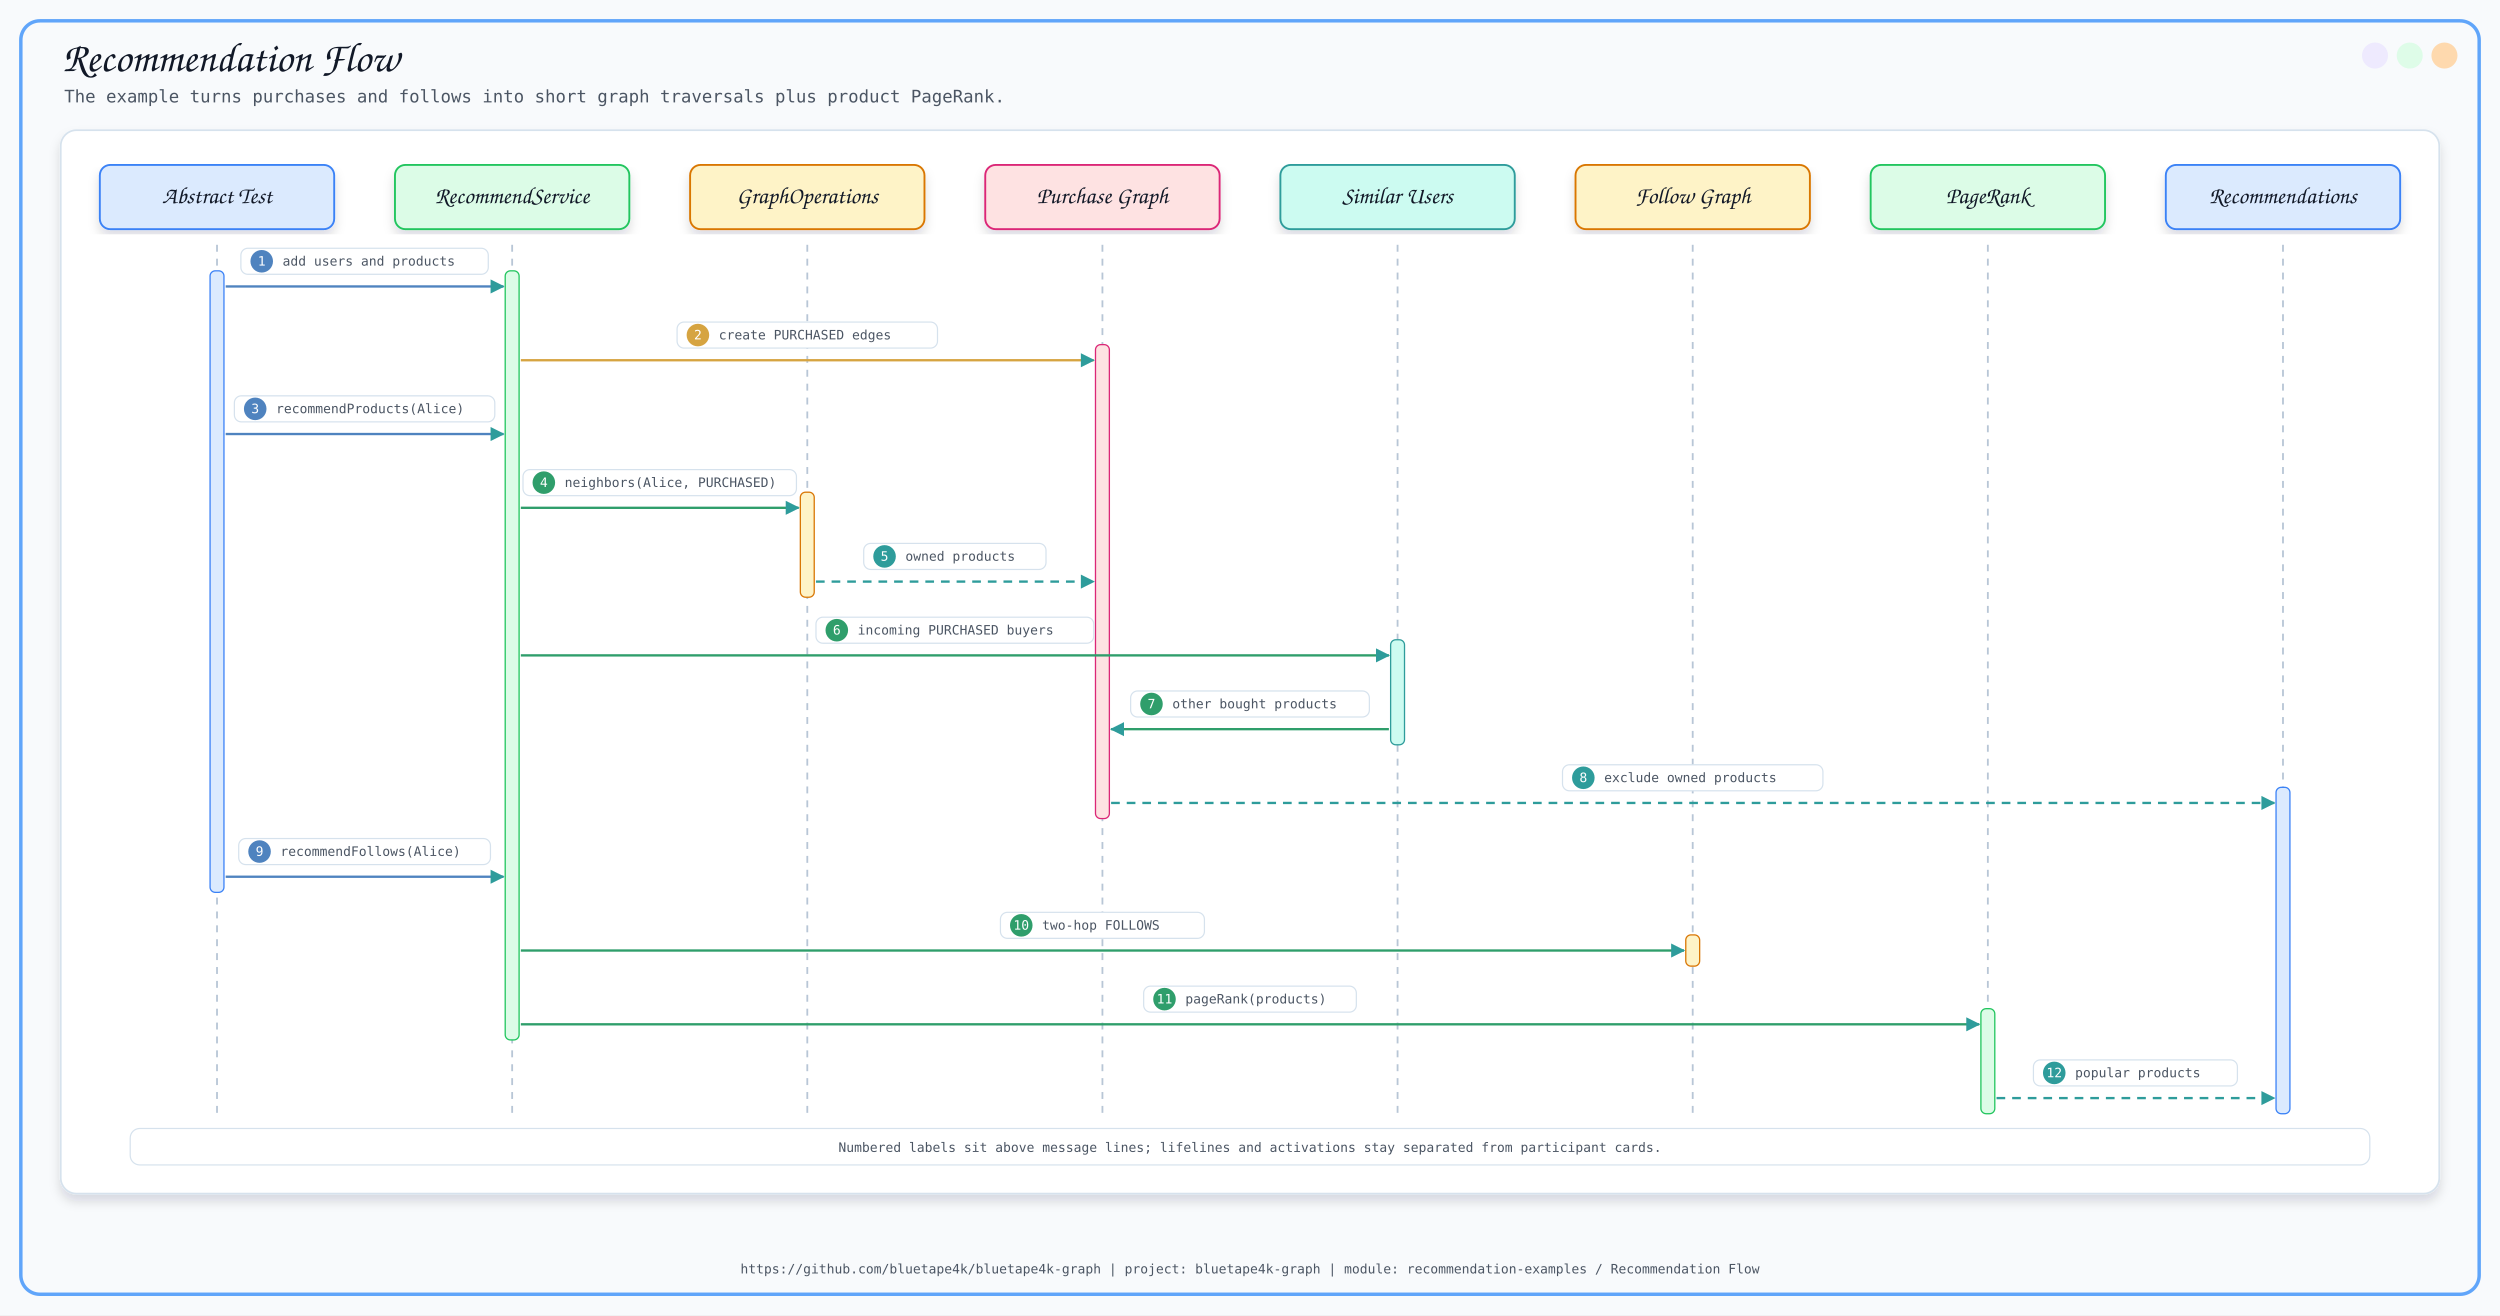
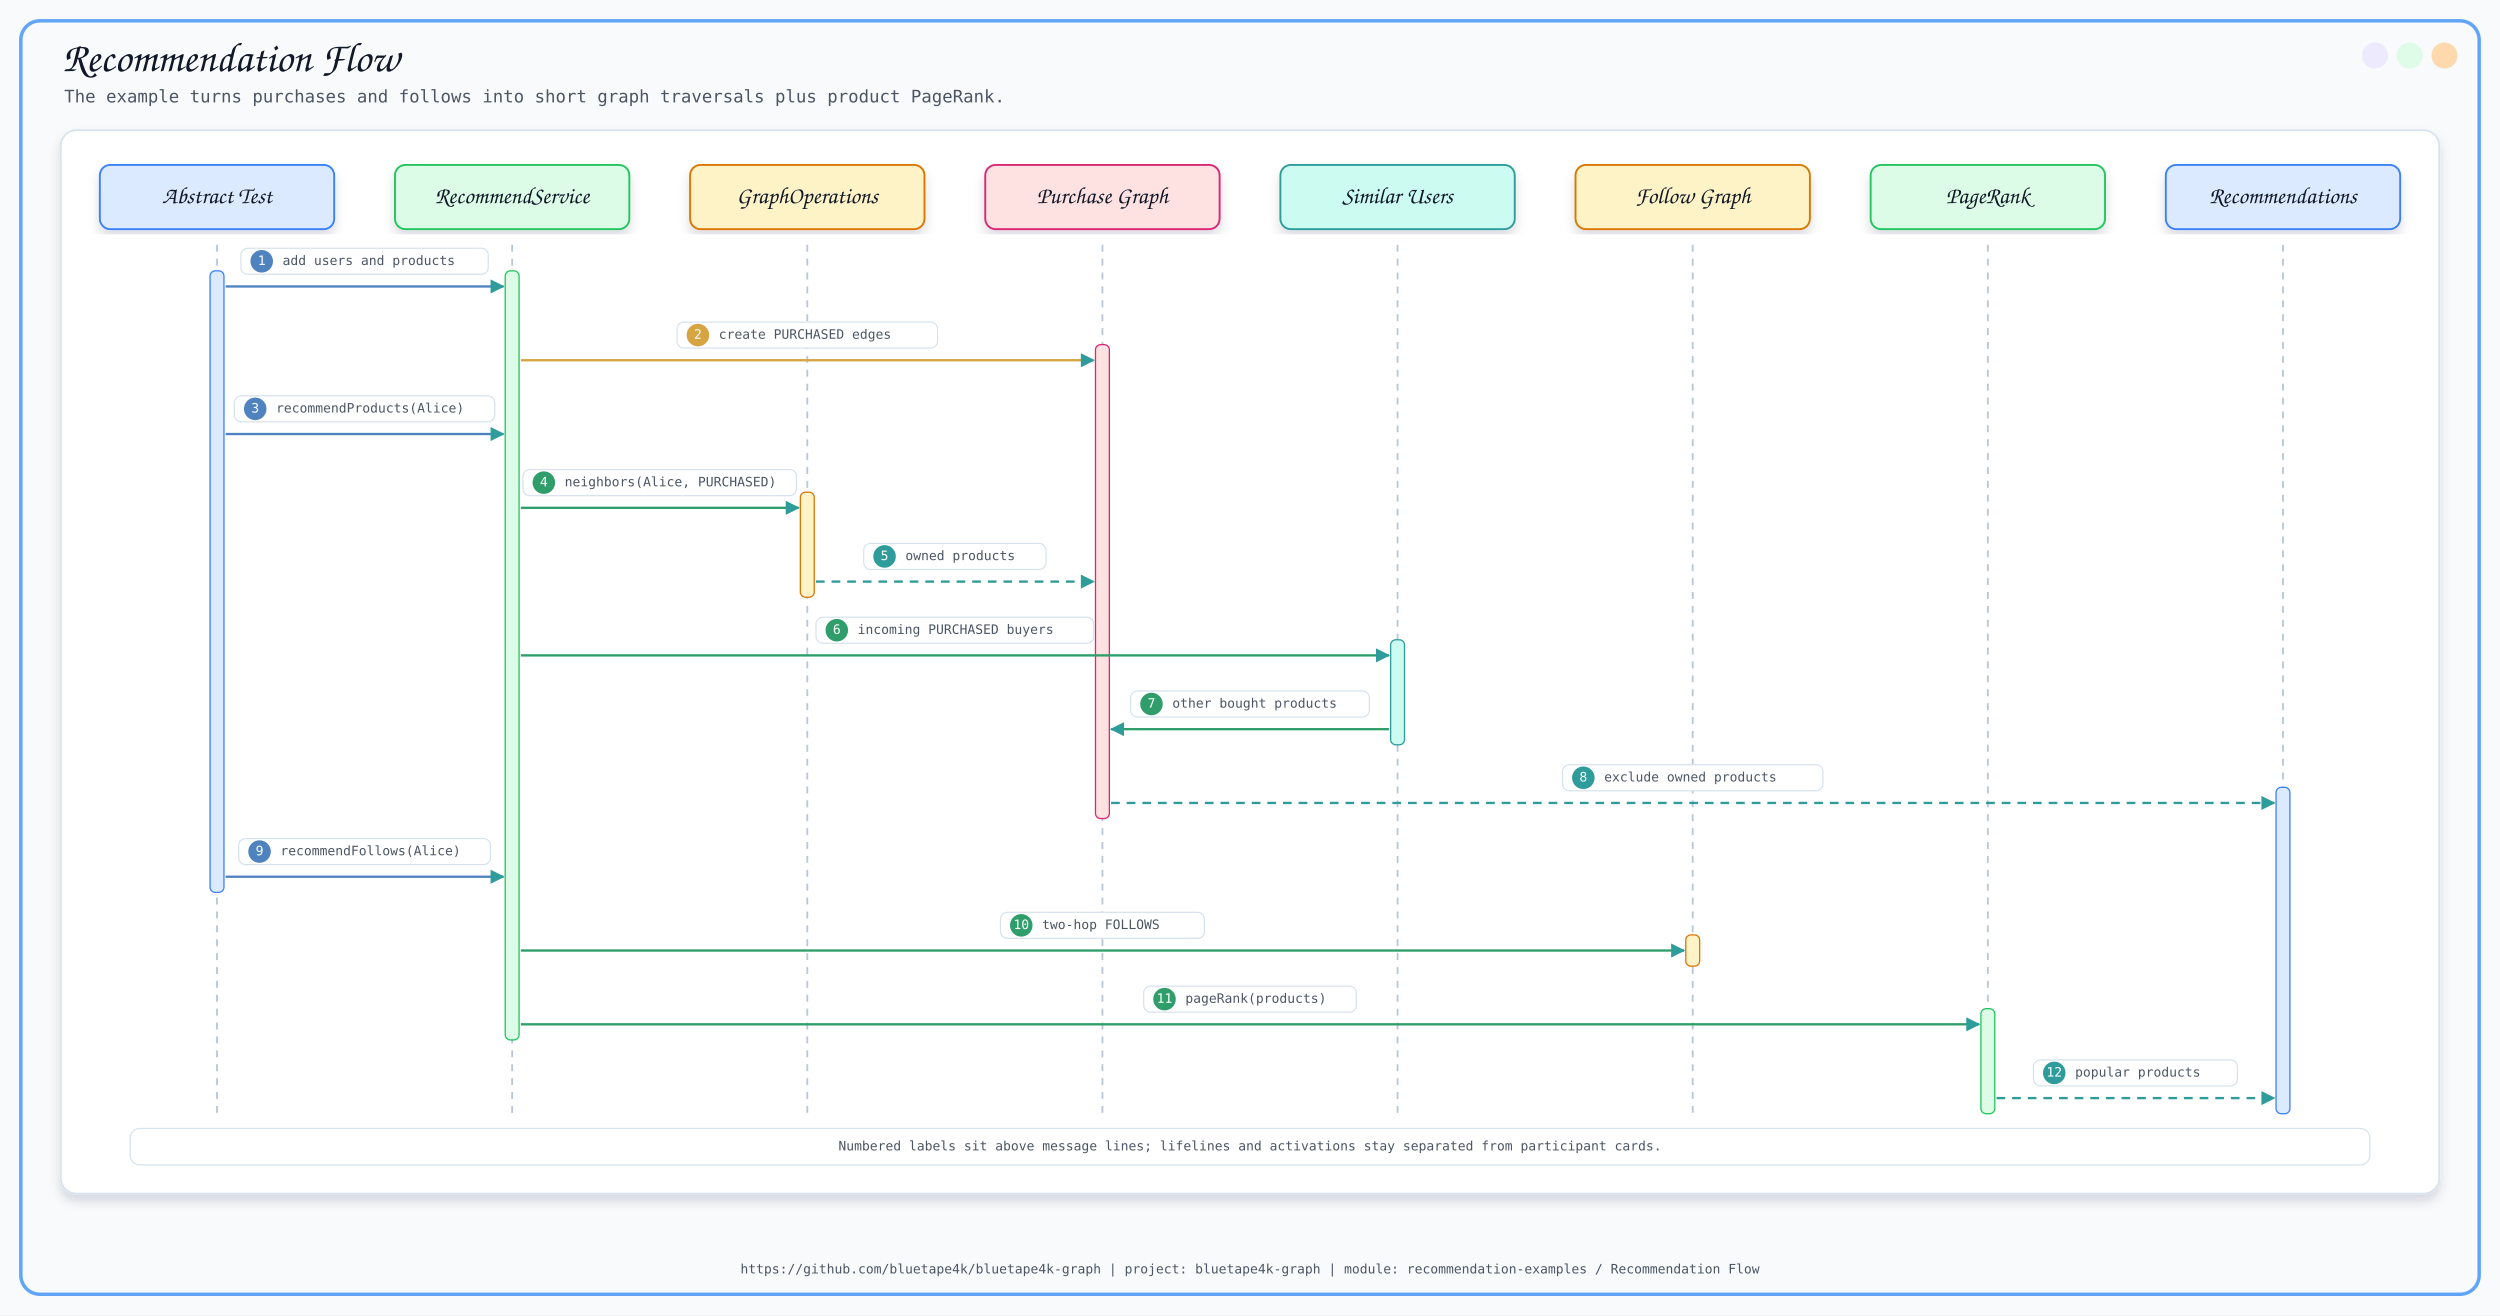
<svg xmlns="http://www.w3.org/2000/svg" width="2880" height="1515" viewBox="0 0 2880 1515">
  <defs>
    <filter id="softShadow" x="-8%" y="-8%" width="116%" height="116%">
      <feDropShadow dx="0" dy="8" stdDeviation="6" flood-color="#0F172A" flood-opacity="0.14" />
    </filter>
    <marker id="arrow" viewBox="0 0 10 10" refX="9" refY="5" markerWidth="8" markerHeight="8" orient="auto-start-reverse">
      <path d="M 0 0 L 10 5 L 0 10 z" fill="#2563EB" />
    </marker>
  </defs>
  <style>
      .title { font-family: 'Architects Daughter', cursive; font-size: 48px; fill: #111827; }
      .subtitle { font-family: 'Comic Mono', monospace; font-size: 20px; fill: #4B5563; }
      .label { font-family: 'Architects Daughter', cursive; font-size: 27px; fill: #111827; }
      .small { font-family: 'Comic Mono', monospace; font-size: 18px; fill: #374151; }
      .tiny { font-family: 'Comic Mono', monospace; font-size: 15px; fill: #4B5563; }
      .card { filter: url(#softShadow); }
      .line { stroke: #2563EB; stroke-width: 3; fill: none; marker-end: url(#arrow); }
      .thin { stroke: #60A5FA; stroke-width: 2; fill: none; marker-end: url(#arrow); }
      .dash { stroke: #64748B; stroke-width: 2; stroke-dasharray: 8 8; fill: none; marker-end: url(#arrow); }
    </style>
  <defs>
    <marker id="seqArrow" markerWidth="6" markerHeight="6" refX="5.5" refY="3" orient="auto" markerUnits="strokeWidth">
      <path d="M 0 0 L 6 3 L 0 6 z" fill="#2E9C9B" />
    </marker>
  </defs>
  <rect x="0" y="0" width="2880" height="1515" fill="#F8FAFC" />
  <rect x="24" y="24" width="2832" height="1467" rx="22" fill="none" stroke="#60A5FA" stroke-width="4" />
  <circle cx="2816" cy="64" r="15" fill="#FED7AA" opacity="0.95" />
  <circle cx="2776" cy="64" r="15" fill="#DCFCE7" opacity="0.95" />
  <circle cx="2736" cy="64" r="15" fill="#EDE9FE" opacity="0.95" />
  <text x="72" y="82" class="title">Recommendation Flow</text>
  <text x="74" y="118" class="subtitle">The example turns purchases and follows into short graph traversals plus product PageRank.</text>
  <text x="1440.0" y="1467" text-anchor="middle" class="tiny">https://github.com/bluetape4k/bluetape4k-graph | project: bluetape4k-graph | module: recommendation-examples / Recommendation Flow</text>
  <rect x="70" y="150" width="2740" height="1225" rx="18" fill="#FFFFFF" stroke="#D6E2ED" stroke-width="2" filter="url(#softShadow)" />
  <rect x="115.0" y="190" width="270" height="74" rx="12" fill="#DBEAFE" stroke="#3B82F6" stroke-width="2.2" filter="url(#softShadow)" />
-   <text x="250.0" y="227" text-anchor="middle" dominant-baseline="middle" class="label">Abstract Test</text>
+   <text x="250.0" y="227.0" text-anchor="middle" dominant-baseline="middle" class="label">Abstract Test</text>
  <line x1="250.0" y1="282" x2="250.0" y2="1283" stroke="#B8C6D6" stroke-width="2.1" stroke-dasharray="8 8" />
  <rect x="455.0" y="190" width="270" height="74" rx="12" fill="#DCFCE7" stroke="#22C55E" stroke-width="2.2" filter="url(#softShadow)" />
-   <text x="590.0" y="227" text-anchor="middle" dominant-baseline="middle" class="label">RecommendService</text>
+   <text x="590.0" y="227.0" text-anchor="middle" dominant-baseline="middle" class="label">RecommendService</text>
  <line x1="590.0" y1="282" x2="590.0" y2="1283" stroke="#B8C6D6" stroke-width="2.1" stroke-dasharray="8 8" />
  <rect x="795.0" y="190" width="270" height="74" rx="12" fill="#FEF3C7" stroke="#D97706" stroke-width="2.2" filter="url(#softShadow)" />
-   <text x="930.0" y="227" text-anchor="middle" dominant-baseline="middle" class="label">GraphOperations</text>
+   <text x="930.0" y="227.0" text-anchor="middle" dominant-baseline="middle" class="label">GraphOperations</text>
  <line x1="930.0" y1="282" x2="930.0" y2="1283" stroke="#B8C6D6" stroke-width="2.1" stroke-dasharray="8 8" />
  <rect x="1135.0" y="190" width="270" height="74" rx="12" fill="#FEE2E2" stroke="#DB2777" stroke-width="2.2" filter="url(#softShadow)" />
-   <text x="1270.0" y="227" text-anchor="middle" dominant-baseline="middle" class="label">Purchase Graph</text>
+   <text x="1270.0" y="227.0" text-anchor="middle" dominant-baseline="middle" class="label">Purchase Graph</text>
  <line x1="1270.0" y1="282" x2="1270.0" y2="1283" stroke="#B8C6D6" stroke-width="2.1" stroke-dasharray="8 8" />
  <rect x="1475.0" y="190" width="270" height="74" rx="12" fill="#CCFBF1" stroke="#2E9C9B" stroke-width="2.2" filter="url(#softShadow)" />
-   <text x="1610.0" y="227" text-anchor="middle" dominant-baseline="middle" class="label">Similar Users</text>
+   <text x="1610.0" y="227.0" text-anchor="middle" dominant-baseline="middle" class="label">Similar Users</text>
  <line x1="1610.0" y1="282" x2="1610.0" y2="1283" stroke="#B8C6D6" stroke-width="2.1" stroke-dasharray="8 8" />
  <rect x="1815.0" y="190" width="270" height="74" rx="12" fill="#FEF3C7" stroke="#D97706" stroke-width="2.2" filter="url(#softShadow)" />
-   <text x="1950.0" y="227" text-anchor="middle" dominant-baseline="middle" class="label">Follow Graph</text>
+   <text x="1950.0" y="227.0" text-anchor="middle" dominant-baseline="middle" class="label">Follow Graph</text>
  <line x1="1950.0" y1="282" x2="1950.0" y2="1283" stroke="#B8C6D6" stroke-width="2.1" stroke-dasharray="8 8" />
  <rect x="2155.0" y="190" width="270" height="74" rx="12" fill="#DCFCE7" stroke="#22C55E" stroke-width="2.2" filter="url(#softShadow)" />
-   <text x="2290.0" y="227" text-anchor="middle" dominant-baseline="middle" class="label">PageRank</text>
+   <text x="2290.0" y="227.0" text-anchor="middle" dominant-baseline="middle" class="label">PageRank</text>
  <line x1="2290.0" y1="282" x2="2290.0" y2="1283" stroke="#B8C6D6" stroke-width="2.1" stroke-dasharray="8 8" />
  <rect x="2495.0" y="190" width="270" height="74" rx="12" fill="#DBEAFE" stroke="#3B82F6" stroke-width="2.2" filter="url(#softShadow)" />
-   <text x="2630.0" y="227" text-anchor="middle" dominant-baseline="middle" class="label">Recommendations</text>
+   <text x="2630.0" y="227.0" text-anchor="middle" dominant-baseline="middle" class="label">Recommendations</text>
  <line x1="2630.0" y1="282" x2="2630.0" y2="1283" stroke="#B8C6D6" stroke-width="2.1" stroke-dasharray="8 8" />
  <rect x="242.0" y="312" width="16" height="716" rx="6" fill="#DBEAFE" stroke="#3B82F6" stroke-width="1.5" />
  <rect x="582.0" y="312" width="16" height="886" rx="6" fill="#DCFCE7" stroke="#22C55E" stroke-width="1.5" />
  <rect x="922.0" y="567" width="16" height="121" rx="6" fill="#FEF3C7" stroke="#D97706" stroke-width="1.5" />
  <rect x="1262.0" y="397" width="16" height="546" rx="6" fill="#FEE2E2" stroke="#DB2777" stroke-width="1.5" />
  <rect x="1602.0" y="737" width="16" height="121" rx="6" fill="#CCFBF1" stroke="#2E9C9B" stroke-width="1.5" />
  <rect x="1942.0" y="1077" width="16" height="36" rx="6" fill="#FEF3C7" stroke="#D97706" stroke-width="1.5" />
  <rect x="2282.0" y="1162" width="16" height="121" rx="6" fill="#DCFCE7" stroke="#22C55E" stroke-width="1.5" />
  <rect x="2622.0" y="907" width="16" height="376" rx="6" fill="#DBEAFE" stroke="#3B82F6" stroke-width="1.5" />
  <line x1="260.0" y1="330" x2="580.0" y2="330" stroke="#4F83BF" stroke-width="2.7" marker-end="url(#seqArrow)" />
  <rect x="277.5" y="286" width="285" height="30" rx="8" fill="#FFFFFF" stroke="#D6E2ED" stroke-width="1.4" />
  <circle cx="301.5" cy="301" r="13" fill="#4F83BF" />
-   <text x="301.5" y="306" text-anchor="middle" class="tiny" style="fill:#FFFFFF">1</text>
-   <text x="325.5" y="306" class="tiny">add users and products</text>
+   <text x="301.5" y="301" text-anchor="middle" dominant-baseline="middle" class="tiny" style="fill:#FFFFFF">1</text>
+   <text x="325.5" y="301" dominant-baseline="middle" class="tiny">add users and products</text>
  <line x1="600.0" y1="415" x2="1260.0" y2="415" stroke="#D6A441" stroke-width="2.7" marker-end="url(#seqArrow)" />
  <rect x="780.0" y="371" width="300" height="30" rx="8" fill="#FFFFFF" stroke="#D6E2ED" stroke-width="1.4" />
  <circle cx="804.0" cy="386" r="13" fill="#D6A441" />
-   <text x="804.0" y="391" text-anchor="middle" class="tiny" style="fill:#FFFFFF">2</text>
-   <text x="828.0" y="391" class="tiny">create PURCHASED edges</text>
+   <text x="804.0" y="386" text-anchor="middle" dominant-baseline="middle" class="tiny" style="fill:#FFFFFF">2</text>
+   <text x="828.0" y="386" dominant-baseline="middle" class="tiny">create PURCHASED edges</text>
  <line x1="260.0" y1="500" x2="580.0" y2="500" stroke="#4F83BF" stroke-width="2.7" marker-end="url(#seqArrow)" />
  <rect x="270.0" y="456" width="300" height="30" rx="8" fill="#FFFFFF" stroke="#D6E2ED" stroke-width="1.4" />
  <circle cx="294.0" cy="471" r="13" fill="#4F83BF" />
-   <text x="294.0" y="476" text-anchor="middle" class="tiny" style="fill:#FFFFFF">3</text>
-   <text x="318.0" y="476" class="tiny">recommendProducts(Alice)</text>
+   <text x="294.0" y="471" text-anchor="middle" dominant-baseline="middle" class="tiny" style="fill:#FFFFFF">3</text>
+   <text x="318.0" y="471" dominant-baseline="middle" class="tiny">recommendProducts(Alice)</text>
  <line x1="600.0" y1="585" x2="920.0" y2="585" stroke="#2F9E6B" stroke-width="2.7" marker-end="url(#seqArrow)" />
  <rect x="602.5" y="541" width="315" height="30" rx="8" fill="#FFFFFF" stroke="#D6E2ED" stroke-width="1.4" />
  <circle cx="626.5" cy="556" r="13" fill="#2F9E6B" />
-   <text x="626.5" y="561" text-anchor="middle" class="tiny" style="fill:#FFFFFF">4</text>
-   <text x="650.5" y="561" class="tiny">neighbors(Alice, PURCHASED)</text>
+   <text x="626.5" y="556" text-anchor="middle" dominant-baseline="middle" class="tiny" style="fill:#FFFFFF">4</text>
+   <text x="650.5" y="556" dominant-baseline="middle" class="tiny">neighbors(Alice, PURCHASED)</text>
  <line x1="940.0" y1="670" x2="1260.0" y2="670" stroke="#2E9C9B" stroke-width="2.7" stroke-dasharray="10 8" marker-end="url(#seqArrow)" />
  <rect x="995.0" y="626" width="210" height="30" rx="8" fill="#FFFFFF" stroke="#D6E2ED" stroke-width="1.4" />
  <circle cx="1019.0" cy="641" r="13" fill="#2E9C9B" />
-   <text x="1019.0" y="646" text-anchor="middle" class="tiny" style="fill:#FFFFFF">5</text>
-   <text x="1043.0" y="646" class="tiny">owned products</text>
+   <text x="1019.0" y="641" text-anchor="middle" dominant-baseline="middle" class="tiny" style="fill:#FFFFFF">5</text>
+   <text x="1043.0" y="641" dominant-baseline="middle" class="tiny">owned products</text>
  <line x1="600.0" y1="755" x2="1600.0" y2="755" stroke="#2F9E6B" stroke-width="2.7" marker-end="url(#seqArrow)" />
  <rect x="940.0" y="711" width="320" height="30" rx="8" fill="#FFFFFF" stroke="#D6E2ED" stroke-width="1.4" />
  <circle cx="964.0" cy="726" r="13" fill="#2F9E6B" />
-   <text x="964.0" y="731" text-anchor="middle" class="tiny" style="fill:#FFFFFF">6</text>
-   <text x="988.0" y="731" class="tiny">incoming PURCHASED buyers</text>
+   <text x="964.0" y="726" text-anchor="middle" dominant-baseline="middle" class="tiny" style="fill:#FFFFFF">6</text>
+   <text x="988.0" y="726" dominant-baseline="middle" class="tiny">incoming PURCHASED buyers</text>
  <line x1="1600.0" y1="840" x2="1280.0" y2="840" stroke="#2F9E6B" stroke-width="2.7" marker-end="url(#seqArrow)" />
  <rect x="1302.5" y="796" width="275" height="30" rx="8" fill="#FFFFFF" stroke="#D6E2ED" stroke-width="1.4" />
  <circle cx="1326.5" cy="811" r="13" fill="#2F9E6B" />
-   <text x="1326.5" y="816" text-anchor="middle" class="tiny" style="fill:#FFFFFF">7</text>
-   <text x="1350.5" y="816" class="tiny">other bought products</text>
+   <text x="1326.5" y="811" text-anchor="middle" dominant-baseline="middle" class="tiny" style="fill:#FFFFFF">7</text>
+   <text x="1350.5" y="811" dominant-baseline="middle" class="tiny">other bought products</text>
  <line x1="1280.0" y1="925" x2="2620.0" y2="925" stroke="#2E9C9B" stroke-width="2.7" stroke-dasharray="10 8" marker-end="url(#seqArrow)" />
  <rect x="1800.0" y="881" width="300" height="30" rx="8" fill="#FFFFFF" stroke="#D6E2ED" stroke-width="1.4" />
  <circle cx="1824.0" cy="896" r="13" fill="#2E9C9B" />
-   <text x="1824.0" y="901" text-anchor="middle" class="tiny" style="fill:#FFFFFF">8</text>
-   <text x="1848.0" y="901" class="tiny">exclude owned products</text>
+   <text x="1824.0" y="896" text-anchor="middle" dominant-baseline="middle" class="tiny" style="fill:#FFFFFF">8</text>
+   <text x="1848.0" y="896" dominant-baseline="middle" class="tiny">exclude owned products</text>
  <line x1="260.0" y1="1010" x2="580.0" y2="1010" stroke="#4F83BF" stroke-width="2.7" marker-end="url(#seqArrow)" />
  <rect x="275.0" y="966" width="290" height="30" rx="8" fill="#FFFFFF" stroke="#D6E2ED" stroke-width="1.4" />
  <circle cx="299.0" cy="981" r="13" fill="#4F83BF" />
-   <text x="299.0" y="986" text-anchor="middle" class="tiny" style="fill:#FFFFFF">9</text>
-   <text x="323.0" y="986" class="tiny">recommendFollows(Alice)</text>
+   <text x="299.0" y="981" text-anchor="middle" dominant-baseline="middle" class="tiny" style="fill:#FFFFFF">9</text>
+   <text x="323.0" y="981" dominant-baseline="middle" class="tiny">recommendFollows(Alice)</text>
  <line x1="600.0" y1="1095" x2="1940.0" y2="1095" stroke="#2F9E6B" stroke-width="2.7" marker-end="url(#seqArrow)" />
  <rect x="1152.5" y="1051" width="235" height="30" rx="8" fill="#FFFFFF" stroke="#D6E2ED" stroke-width="1.4" />
  <circle cx="1176.5" cy="1066" r="13" fill="#2F9E6B" />
-   <text x="1176.5" y="1071" text-anchor="middle" class="tiny" style="fill:#FFFFFF">10</text>
-   <text x="1200.5" y="1071" class="tiny">two-hop FOLLOWS</text>
+   <text x="1176.5" y="1066" text-anchor="middle" dominant-baseline="middle" class="tiny" style="fill:#FFFFFF">10</text>
+   <text x="1200.5" y="1066" dominant-baseline="middle" class="tiny">two-hop FOLLOWS</text>
  <line x1="600.0" y1="1180" x2="2280.0" y2="1180" stroke="#2F9E6B" stroke-width="2.7" marker-end="url(#seqArrow)" />
  <rect x="1317.5" y="1136" width="245" height="30" rx="8" fill="#FFFFFF" stroke="#D6E2ED" stroke-width="1.4" />
  <circle cx="1341.5" cy="1151" r="13" fill="#2F9E6B" />
-   <text x="1341.5" y="1156" text-anchor="middle" class="tiny" style="fill:#FFFFFF">11</text>
-   <text x="1365.5" y="1156" class="tiny">pageRank(products)</text>
+   <text x="1341.5" y="1151" text-anchor="middle" dominant-baseline="middle" class="tiny" style="fill:#FFFFFF">11</text>
+   <text x="1365.5" y="1151" dominant-baseline="middle" class="tiny">pageRank(products)</text>
  <line x1="2300.0" y1="1265" x2="2620.0" y2="1265" stroke="#2E9C9B" stroke-width="2.7" stroke-dasharray="10 8" marker-end="url(#seqArrow)" />
  <rect x="2342.5" y="1221" width="235" height="30" rx="8" fill="#FFFFFF" stroke="#D6E2ED" stroke-width="1.4" />
  <circle cx="2366.5" cy="1236" r="13" fill="#2E9C9B" />
-   <text x="2366.5" y="1241" text-anchor="middle" class="tiny" style="fill:#FFFFFF">12</text>
-   <text x="2390.5" y="1241" class="tiny">popular products</text>
+   <text x="2366.5" y="1236" text-anchor="middle" dominant-baseline="middle" class="tiny" style="fill:#FFFFFF">12</text>
+   <text x="2390.5" y="1236" dominant-baseline="middle" class="tiny">popular products</text>
  <rect x="150" y="1300" width="2580" height="42" rx="11" fill="#FFFFFF" stroke="#D6E2ED" stroke-width="1.4" />
-   <text x="1440.0" y="1327" text-anchor="middle" class="tiny">Numbered labels sit above message lines; lifelines and activations stay separated from participant cards.</text>
+   <text x="1440.0" y="1321" text-anchor="middle" dominant-baseline="middle" class="tiny">Numbered labels sit above message lines; lifelines and activations stay separated from participant cards.</text>
</svg>
